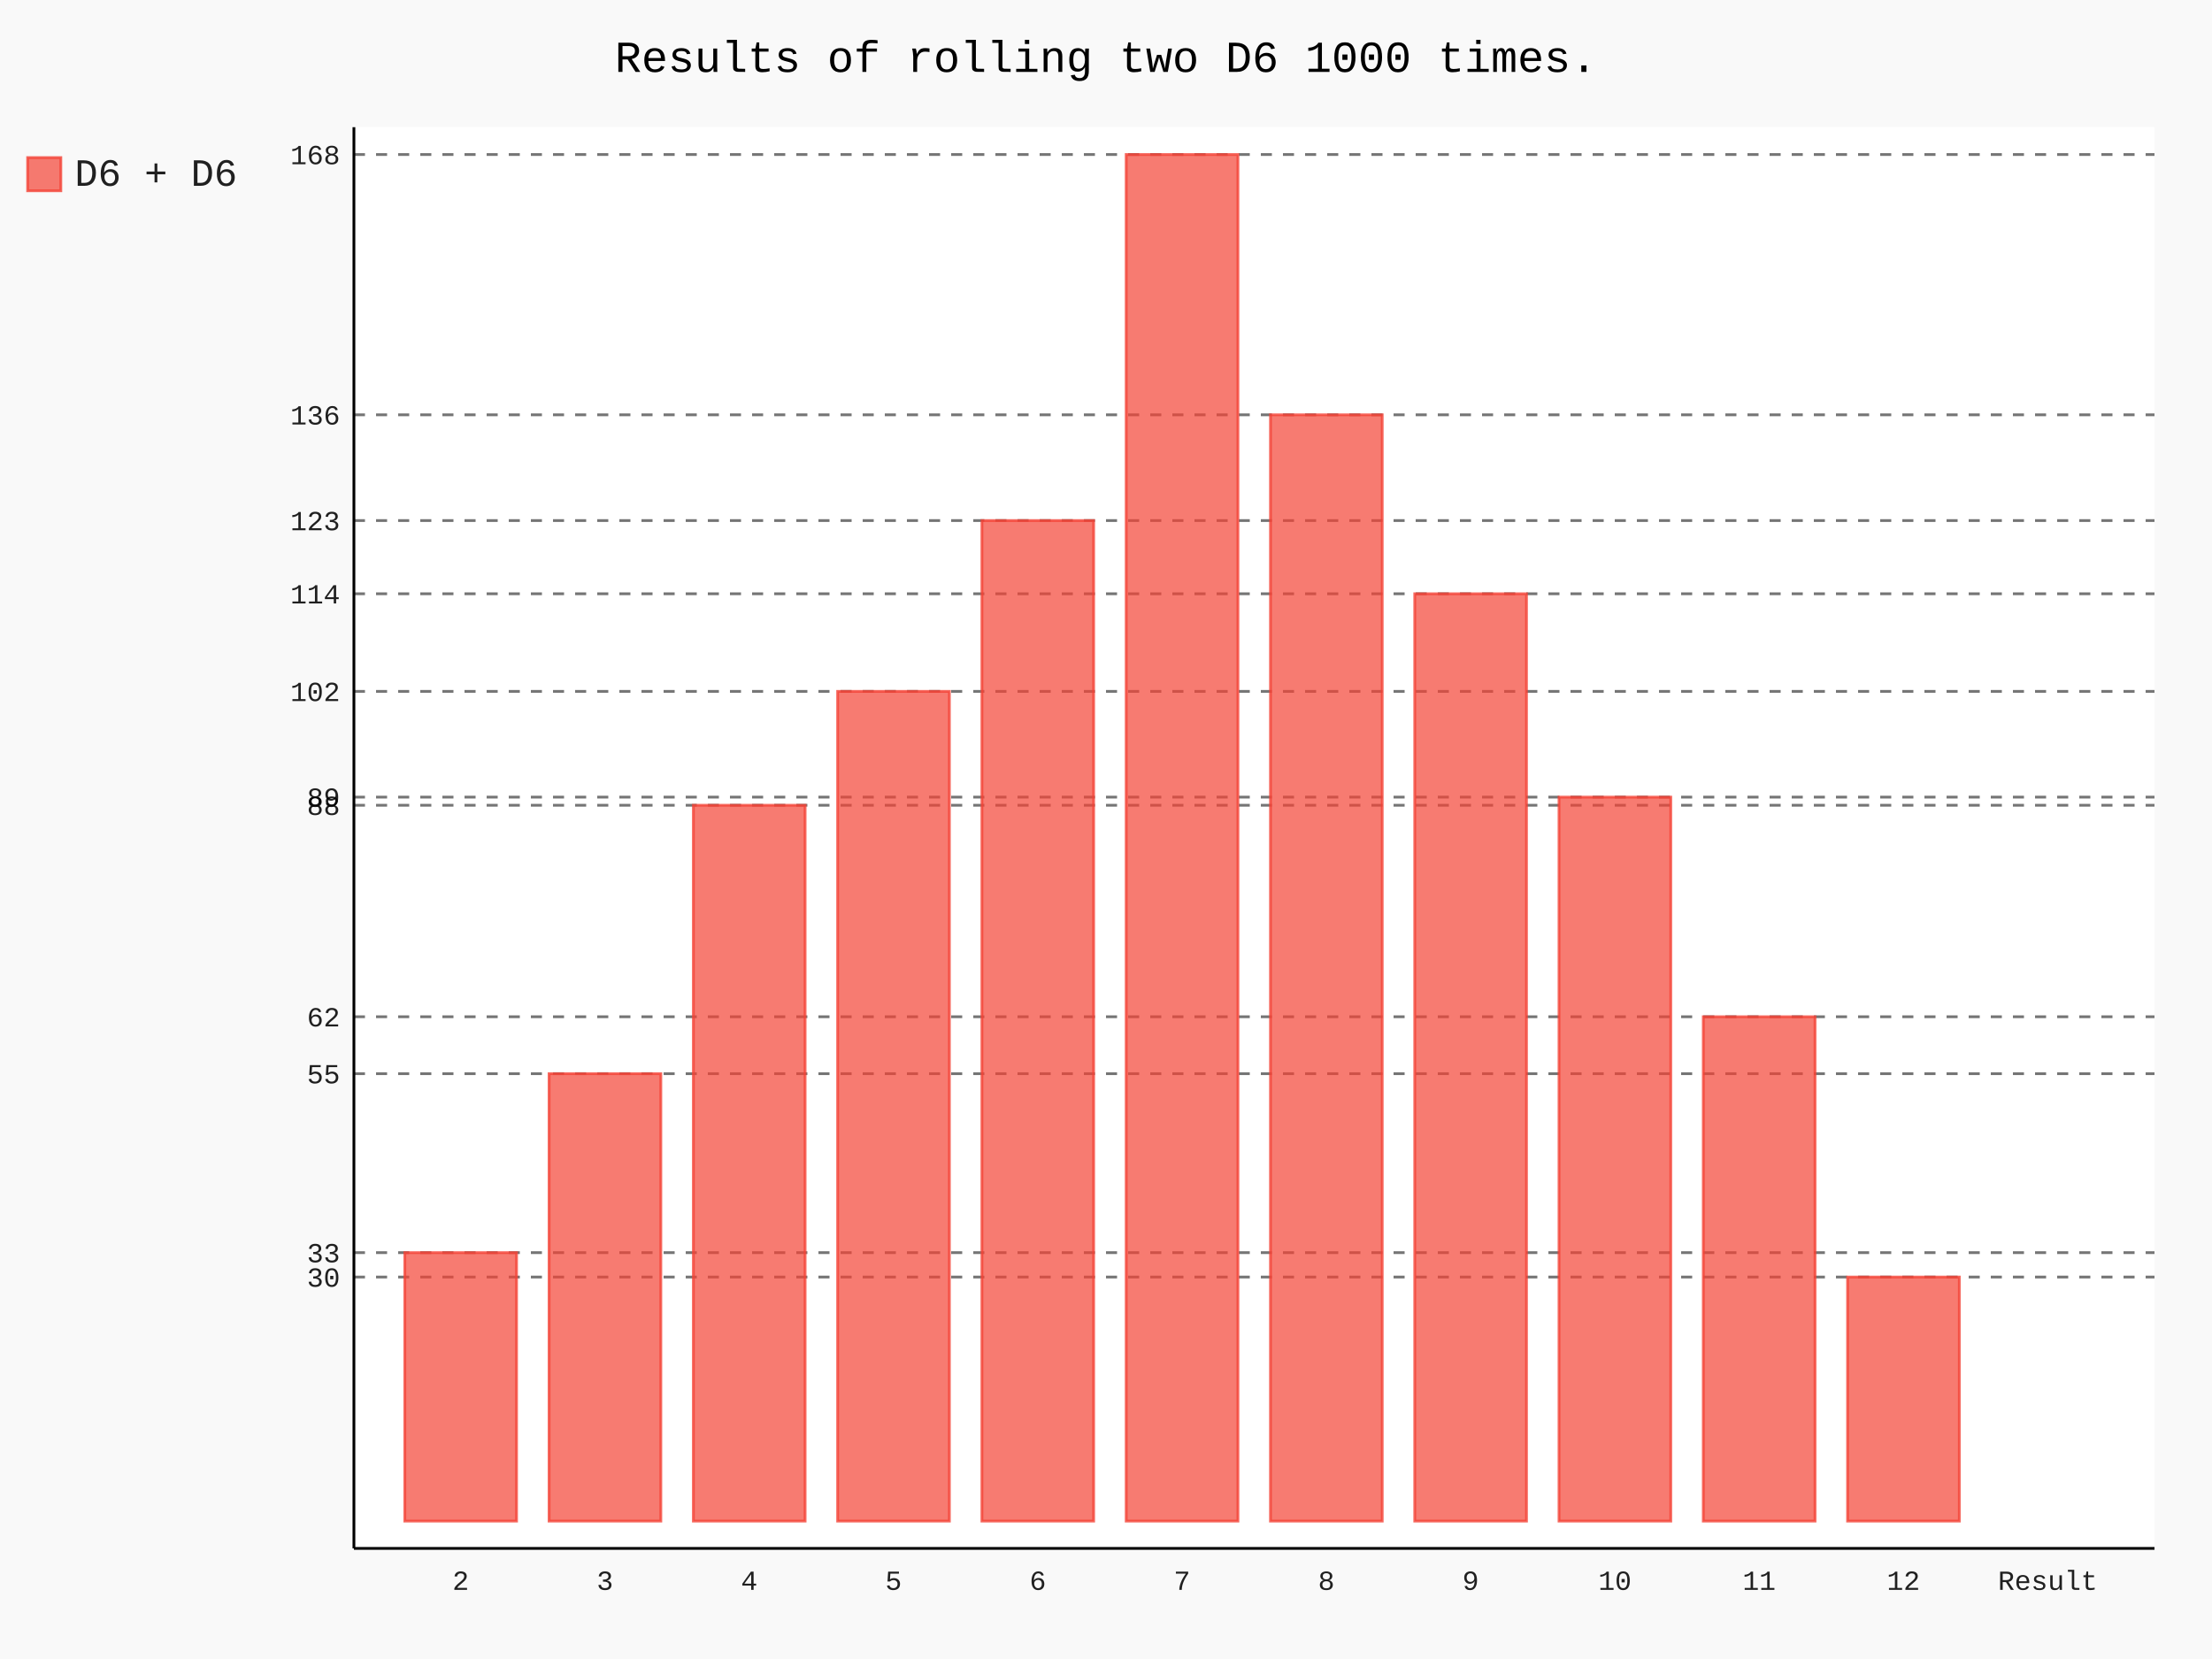
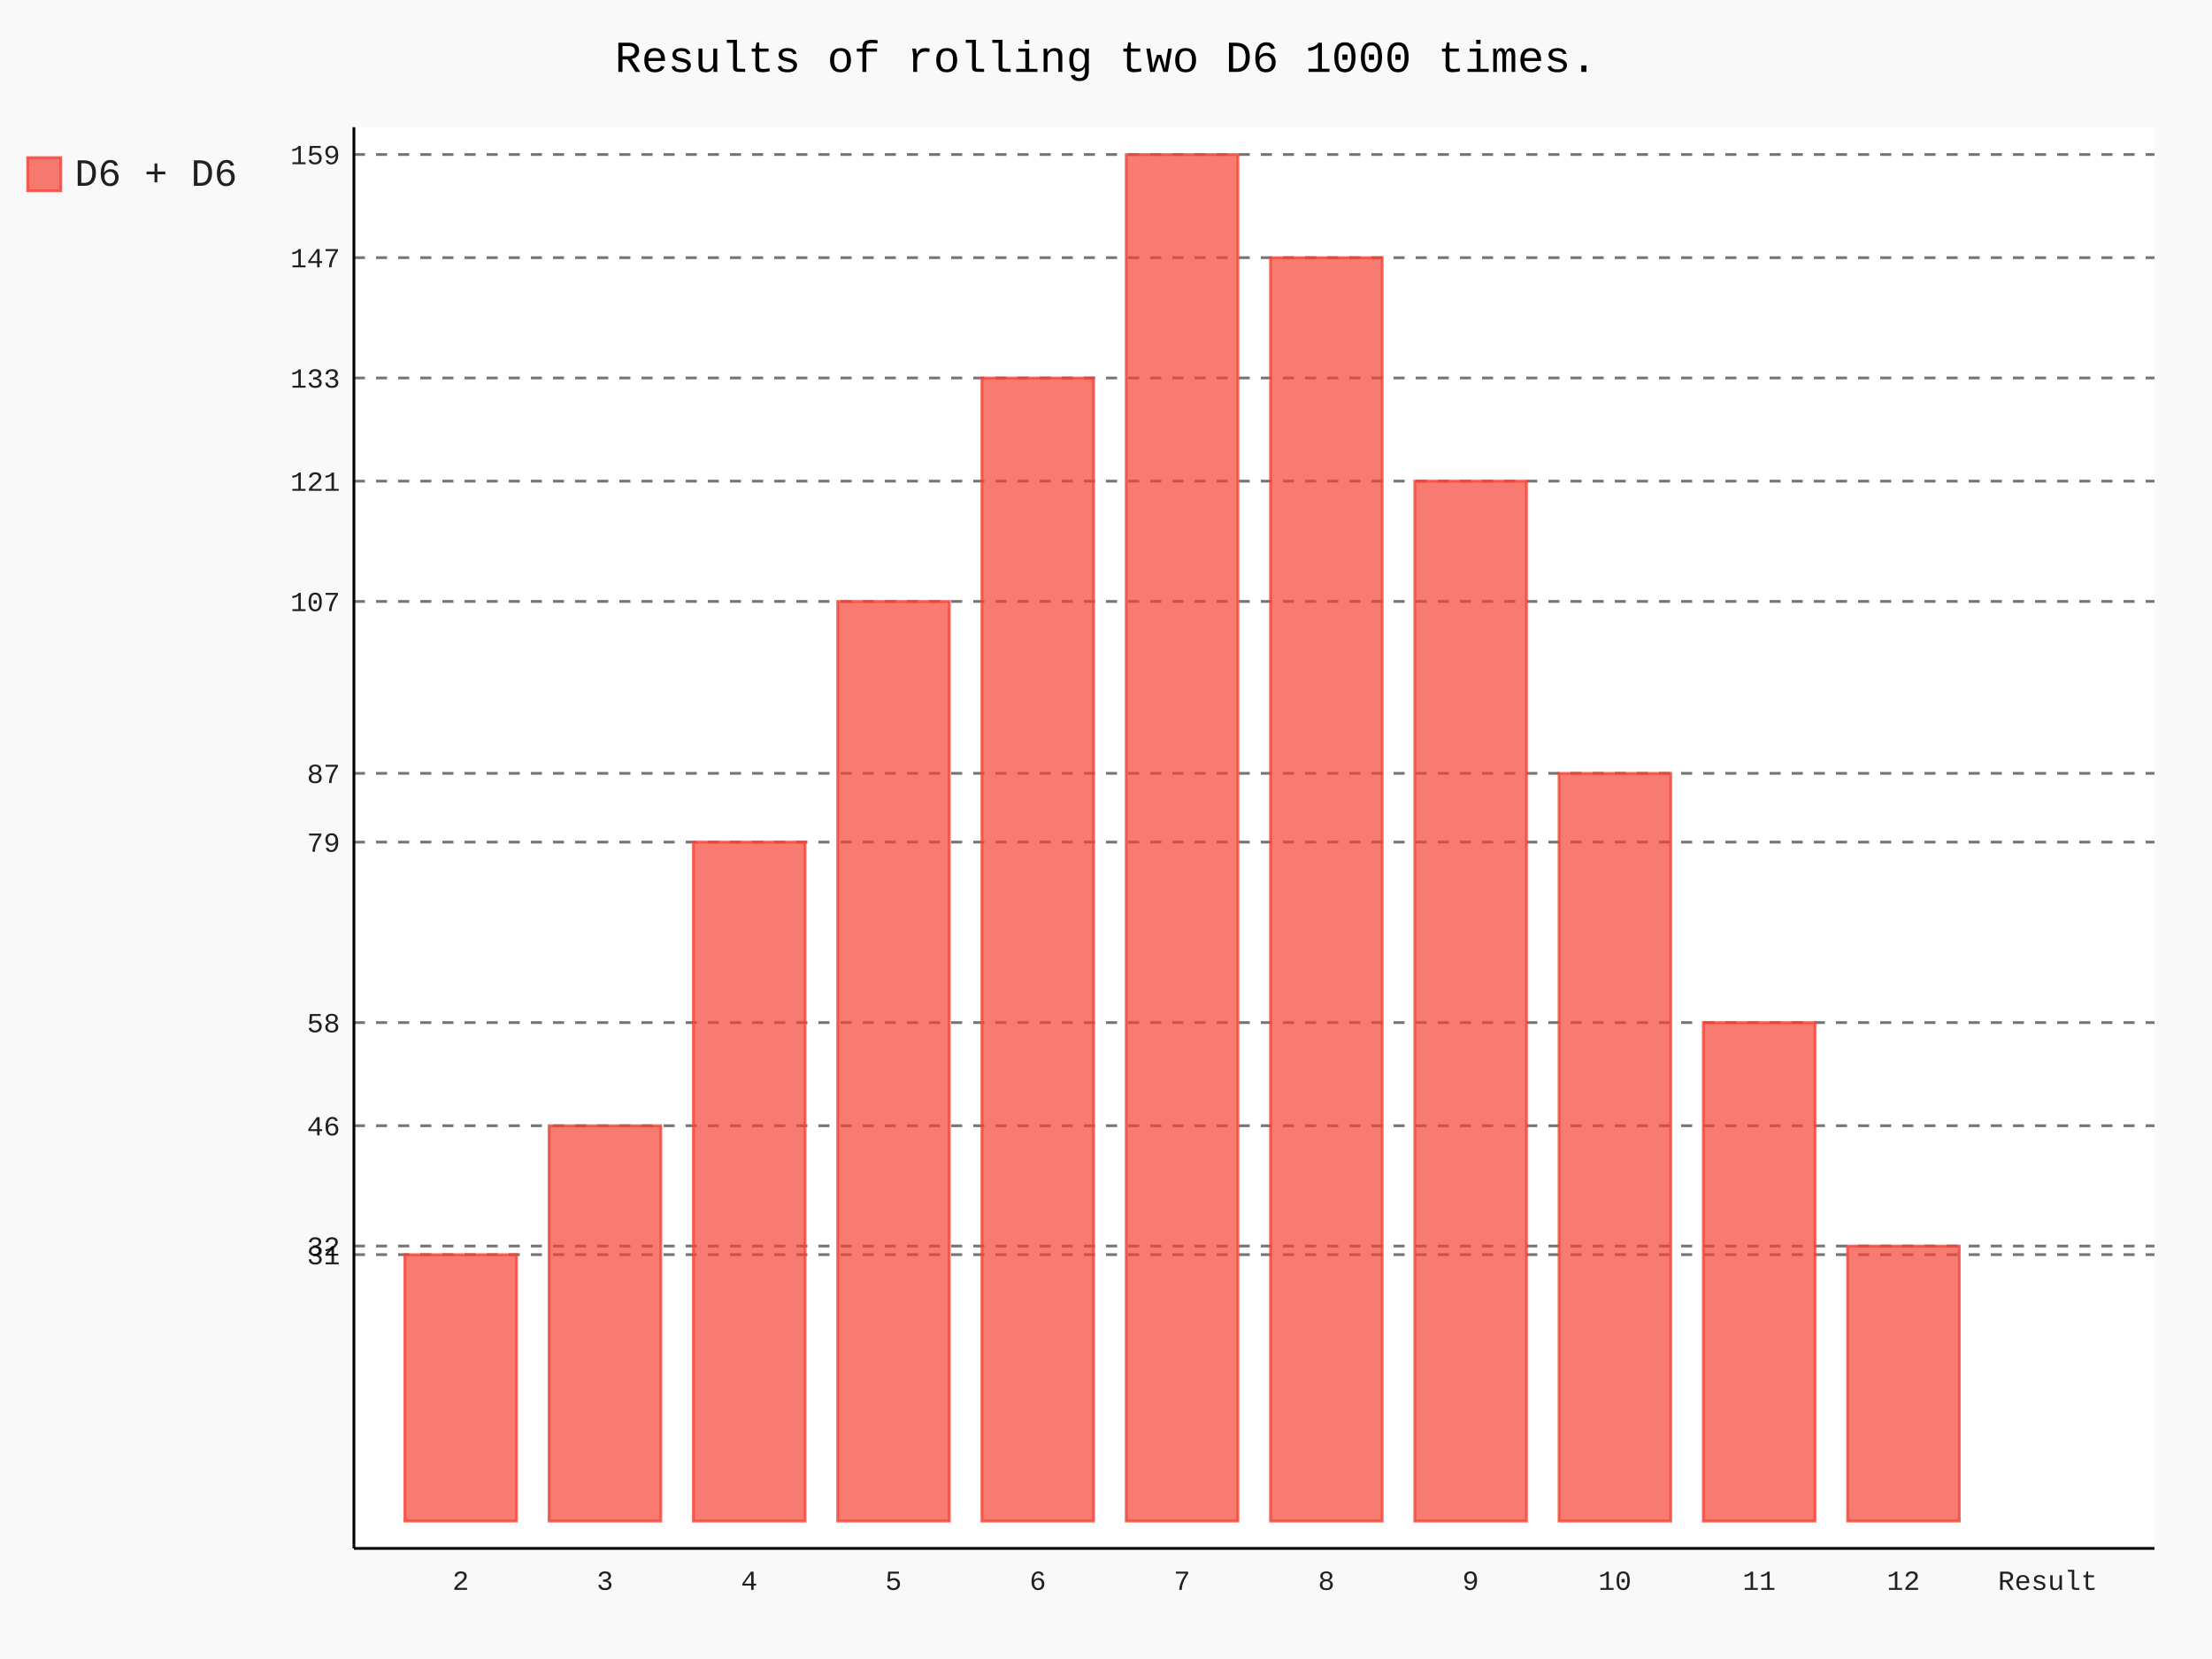
- <svg xmlns="http://www.w3.org/2000/svg" id="chart-7528ab06-e041-4f66-a055-e092a53700f1" class="pygal-chart" viewBox="0 0 800 600">
+ <svg xmlns="http://www.w3.org/2000/svg" id="chart-629537cf-034a-4a36-9ba2-e613489752c7" class="pygal-chart" viewBox="0 0 800 600">
  <defs>
-     <style type="text/css">#chart-7528ab06-e041-4f66-a055-e092a53700f1{-webkit-user-select:none;-webkit-font-smoothing:antialiased;font-family:Consolas,"Liberation Mono",Menlo,Courier,monospace}#chart-7528ab06-e041-4f66-a055-e092a53700f1 .title{font-family:Consolas,"Liberation Mono",Menlo,Courier,monospace;font-size:16px}#chart-7528ab06-e041-4f66-a055-e092a53700f1 .legends .legend text{font-family:Consolas,"Liberation Mono",Menlo,Courier,monospace;font-size:14px}#chart-7528ab06-e041-4f66-a055-e092a53700f1 .axis text{font-family:Consolas,"Liberation Mono",Menlo,Courier,monospace;font-size:10px}#chart-7528ab06-e041-4f66-a055-e092a53700f1 .axis text.major{font-family:Consolas,"Liberation Mono",Menlo,Courier,monospace;font-size:10px}#chart-7528ab06-e041-4f66-a055-e092a53700f1 .text-overlay text.value{font-family:Consolas,"Liberation Mono",Menlo,Courier,monospace;font-size:16px}#chart-7528ab06-e041-4f66-a055-e092a53700f1 .text-overlay text.label{font-family:Consolas,"Liberation Mono",Menlo,Courier,monospace;font-size:10px}#chart-7528ab06-e041-4f66-a055-e092a53700f1 .tooltip{font-family:Consolas,"Liberation Mono",Menlo,Courier,monospace;font-size:14px}#chart-7528ab06-e041-4f66-a055-e092a53700f1 text.no_data{font-family:Consolas,"Liberation Mono",Menlo,Courier,monospace;font-size:64px}
- #chart-7528ab06-e041-4f66-a055-e092a53700f1{background-color:rgba(249,249,249,1)}#chart-7528ab06-e041-4f66-a055-e092a53700f1 path,#chart-7528ab06-e041-4f66-a055-e092a53700f1 line,#chart-7528ab06-e041-4f66-a055-e092a53700f1 rect,#chart-7528ab06-e041-4f66-a055-e092a53700f1 circle{-webkit-transition:150ms;-moz-transition:150ms;transition:150ms}#chart-7528ab06-e041-4f66-a055-e092a53700f1 .graph &gt; .background{fill:rgba(249,249,249,1)}#chart-7528ab06-e041-4f66-a055-e092a53700f1 .plot &gt; .background{fill:rgba(255,255,255,1)}#chart-7528ab06-e041-4f66-a055-e092a53700f1 .graph{fill:rgba(0,0,0,.87)}#chart-7528ab06-e041-4f66-a055-e092a53700f1 text.no_data{fill:rgba(0,0,0,1)}#chart-7528ab06-e041-4f66-a055-e092a53700f1 .title{fill:rgba(0,0,0,1)}#chart-7528ab06-e041-4f66-a055-e092a53700f1 .legends .legend text{fill:rgba(0,0,0,.87)}#chart-7528ab06-e041-4f66-a055-e092a53700f1 .legends .legend:hover text{fill:rgba(0,0,0,1)}#chart-7528ab06-e041-4f66-a055-e092a53700f1 .axis .line{stroke:rgba(0,0,0,1)}#chart-7528ab06-e041-4f66-a055-e092a53700f1 .axis .guide.line{stroke:rgba(0,0,0,.54)}#chart-7528ab06-e041-4f66-a055-e092a53700f1 .axis .major.line{stroke:rgba(0,0,0,.87)}#chart-7528ab06-e041-4f66-a055-e092a53700f1 .axis text.major{fill:rgba(0,0,0,1)}#chart-7528ab06-e041-4f66-a055-e092a53700f1 .axis.y .guides:hover .guide.line,#chart-7528ab06-e041-4f66-a055-e092a53700f1 .line-graph .axis.x .guides:hover .guide.line,#chart-7528ab06-e041-4f66-a055-e092a53700f1 .stackedline-graph .axis.x .guides:hover .guide.line,#chart-7528ab06-e041-4f66-a055-e092a53700f1 .xy-graph .axis.x .guides:hover .guide.line{stroke:rgba(0,0,0,1)}#chart-7528ab06-e041-4f66-a055-e092a53700f1 .axis .guides:hover text{fill:rgba(0,0,0,1)}#chart-7528ab06-e041-4f66-a055-e092a53700f1 .reactive{fill-opacity:.7;stroke-opacity:.8}#chart-7528ab06-e041-4f66-a055-e092a53700f1 .ci{stroke:rgba(0,0,0,.87)}#chart-7528ab06-e041-4f66-a055-e092a53700f1 .reactive.active,#chart-7528ab06-e041-4f66-a055-e092a53700f1 .active .reactive{fill-opacity:.8;stroke-opacity:.9;stroke-width:4}#chart-7528ab06-e041-4f66-a055-e092a53700f1 .ci .reactive.active{stroke-width:1.5}#chart-7528ab06-e041-4f66-a055-e092a53700f1 .series text{fill:rgba(0,0,0,1)}#chart-7528ab06-e041-4f66-a055-e092a53700f1 .tooltip rect{fill:rgba(255,255,255,1);stroke:rgba(0,0,0,1);-webkit-transition:opacity 150ms;-moz-transition:opacity 150ms;transition:opacity 150ms}#chart-7528ab06-e041-4f66-a055-e092a53700f1 .tooltip .label{fill:rgba(0,0,0,.87)}#chart-7528ab06-e041-4f66-a055-e092a53700f1 .tooltip .label{fill:rgba(0,0,0,.87)}#chart-7528ab06-e041-4f66-a055-e092a53700f1 .tooltip .legend{font-size:.8em;fill:rgba(0,0,0,.54)}#chart-7528ab06-e041-4f66-a055-e092a53700f1 .tooltip .x_label{font-size:.6em;fill:rgba(0,0,0,1)}#chart-7528ab06-e041-4f66-a055-e092a53700f1 .tooltip .xlink{font-size:.5em;text-decoration:underline}#chart-7528ab06-e041-4f66-a055-e092a53700f1 .tooltip .value{font-size:1.5em}#chart-7528ab06-e041-4f66-a055-e092a53700f1 .bound{font-size:.5em}#chart-7528ab06-e041-4f66-a055-e092a53700f1 .max-value{font-size:.75em;fill:rgba(0,0,0,.54)}#chart-7528ab06-e041-4f66-a055-e092a53700f1 .map-element{fill:rgba(255,255,255,1);stroke:rgba(0,0,0,.54) !important}#chart-7528ab06-e041-4f66-a055-e092a53700f1 .map-element .reactive{fill-opacity:inherit;stroke-opacity:inherit}#chart-7528ab06-e041-4f66-a055-e092a53700f1 .color-0,#chart-7528ab06-e041-4f66-a055-e092a53700f1 .color-0 a:visited{stroke:#F44336;fill:#F44336}#chart-7528ab06-e041-4f66-a055-e092a53700f1 .text-overlay .color-0 text{fill:black}
- #chart-7528ab06-e041-4f66-a055-e092a53700f1 text.no_data{text-anchor:middle}#chart-7528ab06-e041-4f66-a055-e092a53700f1 .guide.line{fill:none}#chart-7528ab06-e041-4f66-a055-e092a53700f1 .centered{text-anchor:middle}#chart-7528ab06-e041-4f66-a055-e092a53700f1 .title{text-anchor:middle}#chart-7528ab06-e041-4f66-a055-e092a53700f1 .legends .legend text{fill-opacity:1}#chart-7528ab06-e041-4f66-a055-e092a53700f1 .axis.x text{text-anchor:middle}#chart-7528ab06-e041-4f66-a055-e092a53700f1 .axis.x:not(.web) text[transform]{text-anchor:start}#chart-7528ab06-e041-4f66-a055-e092a53700f1 .axis.x:not(.web) text[transform].backwards{text-anchor:end}#chart-7528ab06-e041-4f66-a055-e092a53700f1 .axis.y text{text-anchor:end}#chart-7528ab06-e041-4f66-a055-e092a53700f1 .axis.y text[transform].backwards{text-anchor:start}#chart-7528ab06-e041-4f66-a055-e092a53700f1 .axis.y2 text{text-anchor:start}#chart-7528ab06-e041-4f66-a055-e092a53700f1 .axis.y2 text[transform].backwards{text-anchor:end}#chart-7528ab06-e041-4f66-a055-e092a53700f1 .axis .guide.line{stroke-dasharray:4,4}#chart-7528ab06-e041-4f66-a055-e092a53700f1 .axis .major.guide.line{stroke-dasharray:6,6}#chart-7528ab06-e041-4f66-a055-e092a53700f1 .horizontal .axis.y .guide.line,#chart-7528ab06-e041-4f66-a055-e092a53700f1 .horizontal .axis.y2 .guide.line,#chart-7528ab06-e041-4f66-a055-e092a53700f1 .vertical .axis.x .guide.line{opacity:0}#chart-7528ab06-e041-4f66-a055-e092a53700f1 .horizontal .axis.always_show .guide.line,#chart-7528ab06-e041-4f66-a055-e092a53700f1 .vertical .axis.always_show .guide.line{opacity:1 !important}#chart-7528ab06-e041-4f66-a055-e092a53700f1 .axis.y .guides:hover .guide.line,#chart-7528ab06-e041-4f66-a055-e092a53700f1 .axis.y2 .guides:hover .guide.line,#chart-7528ab06-e041-4f66-a055-e092a53700f1 .axis.x .guides:hover .guide.line{opacity:1}#chart-7528ab06-e041-4f66-a055-e092a53700f1 .axis .guides:hover text{opacity:1}#chart-7528ab06-e041-4f66-a055-e092a53700f1 .nofill{fill:none}#chart-7528ab06-e041-4f66-a055-e092a53700f1 .subtle-fill{fill-opacity:.2}#chart-7528ab06-e041-4f66-a055-e092a53700f1 .dot{stroke-width:1px;fill-opacity:1}#chart-7528ab06-e041-4f66-a055-e092a53700f1 .dot.active{stroke-width:5px}#chart-7528ab06-e041-4f66-a055-e092a53700f1 .dot.negative{fill:transparent}#chart-7528ab06-e041-4f66-a055-e092a53700f1 text,#chart-7528ab06-e041-4f66-a055-e092a53700f1 tspan{stroke:none !important}#chart-7528ab06-e041-4f66-a055-e092a53700f1 .series text.active{opacity:1}#chart-7528ab06-e041-4f66-a055-e092a53700f1 .tooltip rect{fill-opacity:.95;stroke-width:.5}#chart-7528ab06-e041-4f66-a055-e092a53700f1 .tooltip text{fill-opacity:1}#chart-7528ab06-e041-4f66-a055-e092a53700f1 .showable{visibility:hidden}#chart-7528ab06-e041-4f66-a055-e092a53700f1 .showable.shown{visibility:visible}#chart-7528ab06-e041-4f66-a055-e092a53700f1 .gauge-background{fill:rgba(229,229,229,1);stroke:none}#chart-7528ab06-e041-4f66-a055-e092a53700f1 .bg-lines{stroke:rgba(249,249,249,1);stroke-width:2px}</style>
+     <style type="text/css">#chart-629537cf-034a-4a36-9ba2-e613489752c7{-webkit-user-select:none;-webkit-font-smoothing:antialiased;font-family:Consolas,"Liberation Mono",Menlo,Courier,monospace}#chart-629537cf-034a-4a36-9ba2-e613489752c7 .title{font-family:Consolas,"Liberation Mono",Menlo,Courier,monospace;font-size:16px}#chart-629537cf-034a-4a36-9ba2-e613489752c7 .legends .legend text{font-family:Consolas,"Liberation Mono",Menlo,Courier,monospace;font-size:14px}#chart-629537cf-034a-4a36-9ba2-e613489752c7 .axis text{font-family:Consolas,"Liberation Mono",Menlo,Courier,monospace;font-size:10px}#chart-629537cf-034a-4a36-9ba2-e613489752c7 .axis text.major{font-family:Consolas,"Liberation Mono",Menlo,Courier,monospace;font-size:10px}#chart-629537cf-034a-4a36-9ba2-e613489752c7 .text-overlay text.value{font-family:Consolas,"Liberation Mono",Menlo,Courier,monospace;font-size:16px}#chart-629537cf-034a-4a36-9ba2-e613489752c7 .text-overlay text.label{font-family:Consolas,"Liberation Mono",Menlo,Courier,monospace;font-size:10px}#chart-629537cf-034a-4a36-9ba2-e613489752c7 .tooltip{font-family:Consolas,"Liberation Mono",Menlo,Courier,monospace;font-size:14px}#chart-629537cf-034a-4a36-9ba2-e613489752c7 text.no_data{font-family:Consolas,"Liberation Mono",Menlo,Courier,monospace;font-size:64px}
+ #chart-629537cf-034a-4a36-9ba2-e613489752c7{background-color:rgba(249,249,249,1)}#chart-629537cf-034a-4a36-9ba2-e613489752c7 path,#chart-629537cf-034a-4a36-9ba2-e613489752c7 line,#chart-629537cf-034a-4a36-9ba2-e613489752c7 rect,#chart-629537cf-034a-4a36-9ba2-e613489752c7 circle{-webkit-transition:150ms;-moz-transition:150ms;transition:150ms}#chart-629537cf-034a-4a36-9ba2-e613489752c7 .graph &gt; .background{fill:rgba(249,249,249,1)}#chart-629537cf-034a-4a36-9ba2-e613489752c7 .plot &gt; .background{fill:rgba(255,255,255,1)}#chart-629537cf-034a-4a36-9ba2-e613489752c7 .graph{fill:rgba(0,0,0,.87)}#chart-629537cf-034a-4a36-9ba2-e613489752c7 text.no_data{fill:rgba(0,0,0,1)}#chart-629537cf-034a-4a36-9ba2-e613489752c7 .title{fill:rgba(0,0,0,1)}#chart-629537cf-034a-4a36-9ba2-e613489752c7 .legends .legend text{fill:rgba(0,0,0,.87)}#chart-629537cf-034a-4a36-9ba2-e613489752c7 .legends .legend:hover text{fill:rgba(0,0,0,1)}#chart-629537cf-034a-4a36-9ba2-e613489752c7 .axis .line{stroke:rgba(0,0,0,1)}#chart-629537cf-034a-4a36-9ba2-e613489752c7 .axis .guide.line{stroke:rgba(0,0,0,.54)}#chart-629537cf-034a-4a36-9ba2-e613489752c7 .axis .major.line{stroke:rgba(0,0,0,.87)}#chart-629537cf-034a-4a36-9ba2-e613489752c7 .axis text.major{fill:rgba(0,0,0,1)}#chart-629537cf-034a-4a36-9ba2-e613489752c7 .axis.y .guides:hover .guide.line,#chart-629537cf-034a-4a36-9ba2-e613489752c7 .line-graph .axis.x .guides:hover .guide.line,#chart-629537cf-034a-4a36-9ba2-e613489752c7 .stackedline-graph .axis.x .guides:hover .guide.line,#chart-629537cf-034a-4a36-9ba2-e613489752c7 .xy-graph .axis.x .guides:hover .guide.line{stroke:rgba(0,0,0,1)}#chart-629537cf-034a-4a36-9ba2-e613489752c7 .axis .guides:hover text{fill:rgba(0,0,0,1)}#chart-629537cf-034a-4a36-9ba2-e613489752c7 .reactive{fill-opacity:.7;stroke-opacity:.8}#chart-629537cf-034a-4a36-9ba2-e613489752c7 .ci{stroke:rgba(0,0,0,.87)}#chart-629537cf-034a-4a36-9ba2-e613489752c7 .reactive.active,#chart-629537cf-034a-4a36-9ba2-e613489752c7 .active .reactive{fill-opacity:.8;stroke-opacity:.9;stroke-width:4}#chart-629537cf-034a-4a36-9ba2-e613489752c7 .ci .reactive.active{stroke-width:1.5}#chart-629537cf-034a-4a36-9ba2-e613489752c7 .series text{fill:rgba(0,0,0,1)}#chart-629537cf-034a-4a36-9ba2-e613489752c7 .tooltip rect{fill:rgba(255,255,255,1);stroke:rgba(0,0,0,1);-webkit-transition:opacity 150ms;-moz-transition:opacity 150ms;transition:opacity 150ms}#chart-629537cf-034a-4a36-9ba2-e613489752c7 .tooltip .label{fill:rgba(0,0,0,.87)}#chart-629537cf-034a-4a36-9ba2-e613489752c7 .tooltip .label{fill:rgba(0,0,0,.87)}#chart-629537cf-034a-4a36-9ba2-e613489752c7 .tooltip .legend{font-size:.8em;fill:rgba(0,0,0,.54)}#chart-629537cf-034a-4a36-9ba2-e613489752c7 .tooltip .x_label{font-size:.6em;fill:rgba(0,0,0,1)}#chart-629537cf-034a-4a36-9ba2-e613489752c7 .tooltip .xlink{font-size:.5em;text-decoration:underline}#chart-629537cf-034a-4a36-9ba2-e613489752c7 .tooltip .value{font-size:1.5em}#chart-629537cf-034a-4a36-9ba2-e613489752c7 .bound{font-size:.5em}#chart-629537cf-034a-4a36-9ba2-e613489752c7 .max-value{font-size:.75em;fill:rgba(0,0,0,.54)}#chart-629537cf-034a-4a36-9ba2-e613489752c7 .map-element{fill:rgba(255,255,255,1);stroke:rgba(0,0,0,.54) !important}#chart-629537cf-034a-4a36-9ba2-e613489752c7 .map-element .reactive{fill-opacity:inherit;stroke-opacity:inherit}#chart-629537cf-034a-4a36-9ba2-e613489752c7 .color-0,#chart-629537cf-034a-4a36-9ba2-e613489752c7 .color-0 a:visited{stroke:#F44336;fill:#F44336}#chart-629537cf-034a-4a36-9ba2-e613489752c7 .text-overlay .color-0 text{fill:black}
+ #chart-629537cf-034a-4a36-9ba2-e613489752c7 text.no_data{text-anchor:middle}#chart-629537cf-034a-4a36-9ba2-e613489752c7 .guide.line{fill:none}#chart-629537cf-034a-4a36-9ba2-e613489752c7 .centered{text-anchor:middle}#chart-629537cf-034a-4a36-9ba2-e613489752c7 .title{text-anchor:middle}#chart-629537cf-034a-4a36-9ba2-e613489752c7 .legends .legend text{fill-opacity:1}#chart-629537cf-034a-4a36-9ba2-e613489752c7 .axis.x text{text-anchor:middle}#chart-629537cf-034a-4a36-9ba2-e613489752c7 .axis.x:not(.web) text[transform]{text-anchor:start}#chart-629537cf-034a-4a36-9ba2-e613489752c7 .axis.x:not(.web) text[transform].backwards{text-anchor:end}#chart-629537cf-034a-4a36-9ba2-e613489752c7 .axis.y text{text-anchor:end}#chart-629537cf-034a-4a36-9ba2-e613489752c7 .axis.y text[transform].backwards{text-anchor:start}#chart-629537cf-034a-4a36-9ba2-e613489752c7 .axis.y2 text{text-anchor:start}#chart-629537cf-034a-4a36-9ba2-e613489752c7 .axis.y2 text[transform].backwards{text-anchor:end}#chart-629537cf-034a-4a36-9ba2-e613489752c7 .axis .guide.line{stroke-dasharray:4,4}#chart-629537cf-034a-4a36-9ba2-e613489752c7 .axis .major.guide.line{stroke-dasharray:6,6}#chart-629537cf-034a-4a36-9ba2-e613489752c7 .horizontal .axis.y .guide.line,#chart-629537cf-034a-4a36-9ba2-e613489752c7 .horizontal .axis.y2 .guide.line,#chart-629537cf-034a-4a36-9ba2-e613489752c7 .vertical .axis.x .guide.line{opacity:0}#chart-629537cf-034a-4a36-9ba2-e613489752c7 .horizontal .axis.always_show .guide.line,#chart-629537cf-034a-4a36-9ba2-e613489752c7 .vertical .axis.always_show .guide.line{opacity:1 !important}#chart-629537cf-034a-4a36-9ba2-e613489752c7 .axis.y .guides:hover .guide.line,#chart-629537cf-034a-4a36-9ba2-e613489752c7 .axis.y2 .guides:hover .guide.line,#chart-629537cf-034a-4a36-9ba2-e613489752c7 .axis.x .guides:hover .guide.line{opacity:1}#chart-629537cf-034a-4a36-9ba2-e613489752c7 .axis .guides:hover text{opacity:1}#chart-629537cf-034a-4a36-9ba2-e613489752c7 .nofill{fill:none}#chart-629537cf-034a-4a36-9ba2-e613489752c7 .subtle-fill{fill-opacity:.2}#chart-629537cf-034a-4a36-9ba2-e613489752c7 .dot{stroke-width:1px;fill-opacity:1}#chart-629537cf-034a-4a36-9ba2-e613489752c7 .dot.active{stroke-width:5px}#chart-629537cf-034a-4a36-9ba2-e613489752c7 .dot.negative{fill:transparent}#chart-629537cf-034a-4a36-9ba2-e613489752c7 text,#chart-629537cf-034a-4a36-9ba2-e613489752c7 tspan{stroke:none !important}#chart-629537cf-034a-4a36-9ba2-e613489752c7 .series text.active{opacity:1}#chart-629537cf-034a-4a36-9ba2-e613489752c7 .tooltip rect{fill-opacity:.95;stroke-width:.5}#chart-629537cf-034a-4a36-9ba2-e613489752c7 .tooltip text{fill-opacity:1}#chart-629537cf-034a-4a36-9ba2-e613489752c7 .showable{visibility:hidden}#chart-629537cf-034a-4a36-9ba2-e613489752c7 .showable.shown{visibility:visible}#chart-629537cf-034a-4a36-9ba2-e613489752c7 .gauge-background{fill:rgba(229,229,229,1);stroke:none}#chart-629537cf-034a-4a36-9ba2-e613489752c7 .bg-lines{stroke:rgba(249,249,249,1);stroke-width:2px}</style>
  </defs>
  <g class="graph bar-graph vertical">
    <rect class="background" height="600" width="800" x="0" y="0" />
    <g class="plot" transform="translate(128, 46)">
      <rect class="background" height="514" width="651.2" x="0" y="0" />
      <g class="axis y always_show">
        <path class="line" d="M0 514 h651.2" />
        <g class="guides">
-           <path class="guide line" d="M0 407.034 h651.2" />
-           <text class="" x="-5" y="410.534">33</text>
+           <path class="guide line" d="M0 407.756 h651.2" />
+           <text class="" x="-5" y="411.256">31</text>
        </g>
        <g class="guides">
-           <path class="guide line" d="M0 342.314 h651.2" />
-           <text class="" x="-5" y="345.814">55</text>
+           <path class="guide line" d="M0 361.13 h651.2" />
+           <text class="" x="-5" y="364.63">46</text>
        </g>
        <g class="guides">
-           <path class="guide line" d="M0 245.233 h651.2" />
-           <text class="" x="-5" y="248.733">88</text>
+           <path class="guide line" d="M0 258.554 h651.2" />
+           <text class="" x="-5" y="262.054">79</text>
        </g>
        <g class="guides">
-           <path class="guide line" d="M0 204.047 h651.2" />
-           <text class="" x="-5" y="207.547">102</text>
+           <path class="guide line" d="M0 171.52 h651.2" />
+           <text class="" x="-5" y="175.02">107</text>
        </g>
        <g class="guides">
-           <path class="guide line" d="M0 142.268 h651.2" />
-           <text class="" x="-5" y="145.768">123</text>
+           <path class="guide line" d="M0 90.702 h651.2" />
+           <text class="" x="-5" y="94.202">133</text>
        </g>
        <g class="guides">
          <path class="guide line" d="M0 9.885 h651.2" />
-           <text class="" x="-5" y="13.385">168</text>
+           <text class="" x="-5" y="13.385">159</text>
        </g>
        <g class="guides">
-           <path class="guide line" d="M0 104.024 h651.2" />
-           <text class="" x="-5" y="107.524">136</text>
+           <path class="guide line" d="M0 47.185 h651.2" />
+           <text class="" x="-5" y="50.685">147</text>
        </g>
        <g class="guides">
-           <path class="guide line" d="M0 168.745 h651.2" />
-           <text class="" x="-5" y="172.245">114</text>
+           <path class="guide line" d="M0 128.003 h651.2" />
+           <text class="" x="-5" y="131.503">121</text>
        </g>
        <g class="guides">
-           <path class="guide line" d="M0 242.291 h651.2" />
-           <text class="" x="-5" y="245.791">89</text>
+           <path class="guide line" d="M0 233.687 h651.2" />
+           <text class="" x="-5" y="237.187">87</text>
        </g>
        <g class="guides">
-           <path class="guide line" d="M0 321.721 h651.2" />
-           <text class="" x="-5" y="325.221">62</text>
+           <path class="guide line" d="M0 323.83 h651.2" />
+           <text class="" x="-5" y="327.33">58</text>
        </g>
        <g class="guides">
-           <path class="guide line" d="M0 415.86 h651.2" />
-           <text class="" x="-5" y="419.36">30</text>
+           <path class="guide line" d="M0 404.648 h651.2" />
+           <text class="" x="-5" y="408.148">32</text>
        </g>
      </g>
      <g class="axis x">
        <path class="line" d="M0 0 v514" />
        <g class="guides">
          <path class="guide line" d="M38.613 0 v514" />
          <text class="" x="38.613" y="529.0">2</text>
        </g>
        <g class="guides">
          <path class="guide line" d="M90.792 0 v514" />
          <text class="" x="90.792" y="529.0">3</text>
        </g>
        <g class="guides">
          <path class="guide line" d="M142.972 0 v514" />
          <text class="" x="142.972" y="529.0">4</text>
        </g>
        <g class="guides">
          <path class="guide line" d="M195.151 0 v514" />
          <text class="" x="195.151" y="529.0">5</text>
        </g>
        <g class="guides">
          <path class="guide line" d="M247.331 0 v514" />
          <text class="" x="247.331" y="529.0">6</text>
        </g>
        <g class="guides">
          <path class="guide line" d="M299.51 0 v514" />
          <text class="" x="299.51" y="529.0">7</text>
        </g>
        <g class="guides">
          <path class="guide line" d="M351.69 0 v514" />
          <text class="" x="351.69" y="529.0">8</text>
        </g>
        <g class="guides">
          <path class="guide line" d="M403.869 0 v514" />
          <text class="" x="403.869" y="529.0">9</text>
        </g>
        <g class="guides">
          <path class="guide line" d="M456.049 0 v514" />
          <text class="" x="456.049" y="529.0">10</text>
        </g>
        <g class="guides">
          <path class="guide line" d="M508.228 0 v514" />
          <text class="" x="508.228" y="529.0">11</text>
        </g>
        <g class="guides">
          <path class="guide line" d="M560.408 0 v514" />
          <text class="" x="560.408" y="529.0">12</text>
        </g>
        <g class="guides">
          <path class="guide line" d="M612.587 0 v514" />
          <text class="" x="612.587" y="529.0">Result</text>
        </g>
      </g>
      <g class="series serie-0 color-0">
        <g class="bars">
          <g class="bar">
-             <rect class="rect reactive tooltip-trigger" height="97.081" rx="0" ry="0" width="40.408" x="18.409" y="407.034" />
+             <rect class="rect reactive tooltip-trigger" height="96.359" rx="0" ry="0" width="40.408" x="18.409" y="407.756" />
          </g>
          <g class="bar">
-             <rect class="rect reactive tooltip-trigger" height="161.802" rx="0" ry="0" width="40.408" x="70.588" y="342.314" />
+             <rect class="rect reactive tooltip-trigger" height="142.985" rx="0" ry="0" width="40.408" x="70.588" y="361.13" />
          </g>
          <g class="bar">
-             <rect class="rect reactive tooltip-trigger" height="258.883" rx="0" ry="0" width="40.408" x="122.768" y="245.233" />
+             <rect class="rect reactive tooltip-trigger" height="245.561" rx="0" ry="0" width="40.408" x="122.768" y="258.554" />
          </g>
          <g class="bar">
-             <rect class="rect reactive tooltip-trigger" height="300.069" rx="0" ry="0" width="40.408" x="174.947" y="204.047" />
+             <rect class="rect reactive tooltip-trigger" height="332.596" rx="0" ry="0" width="40.408" x="174.947" y="171.52" />
          </g>
          <g class="bar">
-             <rect class="rect reactive tooltip-trigger" height="361.848" rx="0" ry="0" width="40.408" x="227.127" y="142.268" />
+             <rect class="rect reactive tooltip-trigger" height="413.413" rx="0" ry="0" width="40.408" x="227.127" y="90.702" />
          </g>
          <g class="bar">
            <rect class="rect reactive tooltip-trigger" height="494.231" rx="0" ry="0" width="40.408" x="279.306" y="9.885" />
          </g>
          <g class="bar">
-             <rect class="rect reactive tooltip-trigger" height="400.092" rx="0" ry="0" width="40.408" x="331.486" y="104.024" />
+             <rect class="rect reactive tooltip-trigger" height="456.93" rx="0" ry="0" width="40.408" x="331.486" y="47.185" />
          </g>
          <g class="bar">
-             <rect class="rect reactive tooltip-trigger" height="335.371" rx="0" ry="0" width="40.408" x="383.665" y="168.745" />
+             <rect class="rect reactive tooltip-trigger" height="376.113" rx="0" ry="0" width="40.408" x="383.665" y="128.003" />
          </g>
          <g class="bar">
-             <rect class="rect reactive tooltip-trigger" height="261.825" rx="0" ry="0" width="40.408" x="435.845" y="242.291" />
+             <rect class="rect reactive tooltip-trigger" height="270.428" rx="0" ry="0" width="40.408" x="435.845" y="233.687" />
          </g>
          <g class="bar">
-             <rect class="rect reactive tooltip-trigger" height="182.395" rx="0" ry="0" width="40.408" x="488.024" y="321.721" />
+             <rect class="rect reactive tooltip-trigger" height="180.285" rx="0" ry="0" width="40.408" x="488.024" y="323.83" />
          </g>
          <g class="bar">
-             <rect class="rect reactive tooltip-trigger" height="88.255" rx="0" ry="0" width="40.408" x="540.204" y="415.86" />
+             <rect class="rect reactive tooltip-trigger" height="99.468" rx="0" ry="0" width="40.408" x="540.204" y="404.648" />
          </g>
        </g>
      </g>
    </g>
    <g class="titles">
      <text class="title plot_title" x="400.0" y="26">Results of rolling two D6 1000 times.</text>
    </g>
    <g class="plot overlay" transform="translate(128, 46)">
      <g class="series serie-0 color-0" />
    </g>
    <g class="plot text-overlay" transform="translate(128, 46)">
      <g class="series serie-0 color-0" />
    </g>
    <g class="plot tooltip-overlay" transform="translate(128, 46)">
      <g class="tooltip" style="opacity: 0" transform="translate(0 0)">
        <rect class="tooltip-box" height="0" rx="0" ry="0" width="0" />
        <g class="text" />
      </g>
    </g>
    <g class="legends" transform="translate(10, 56)">
      <g class="legend reactive activate-serie" id="activate-serie-0">
        <rect class="color-0 reactive" height="12" width="12" x="0.0" y="1.0" />
        <text x="17.0" y="11.2">D6 + D6</text>
      </g>
    </g>
    <g class="legends" transform="translate(790, 56)" />
  </g>
</svg>
